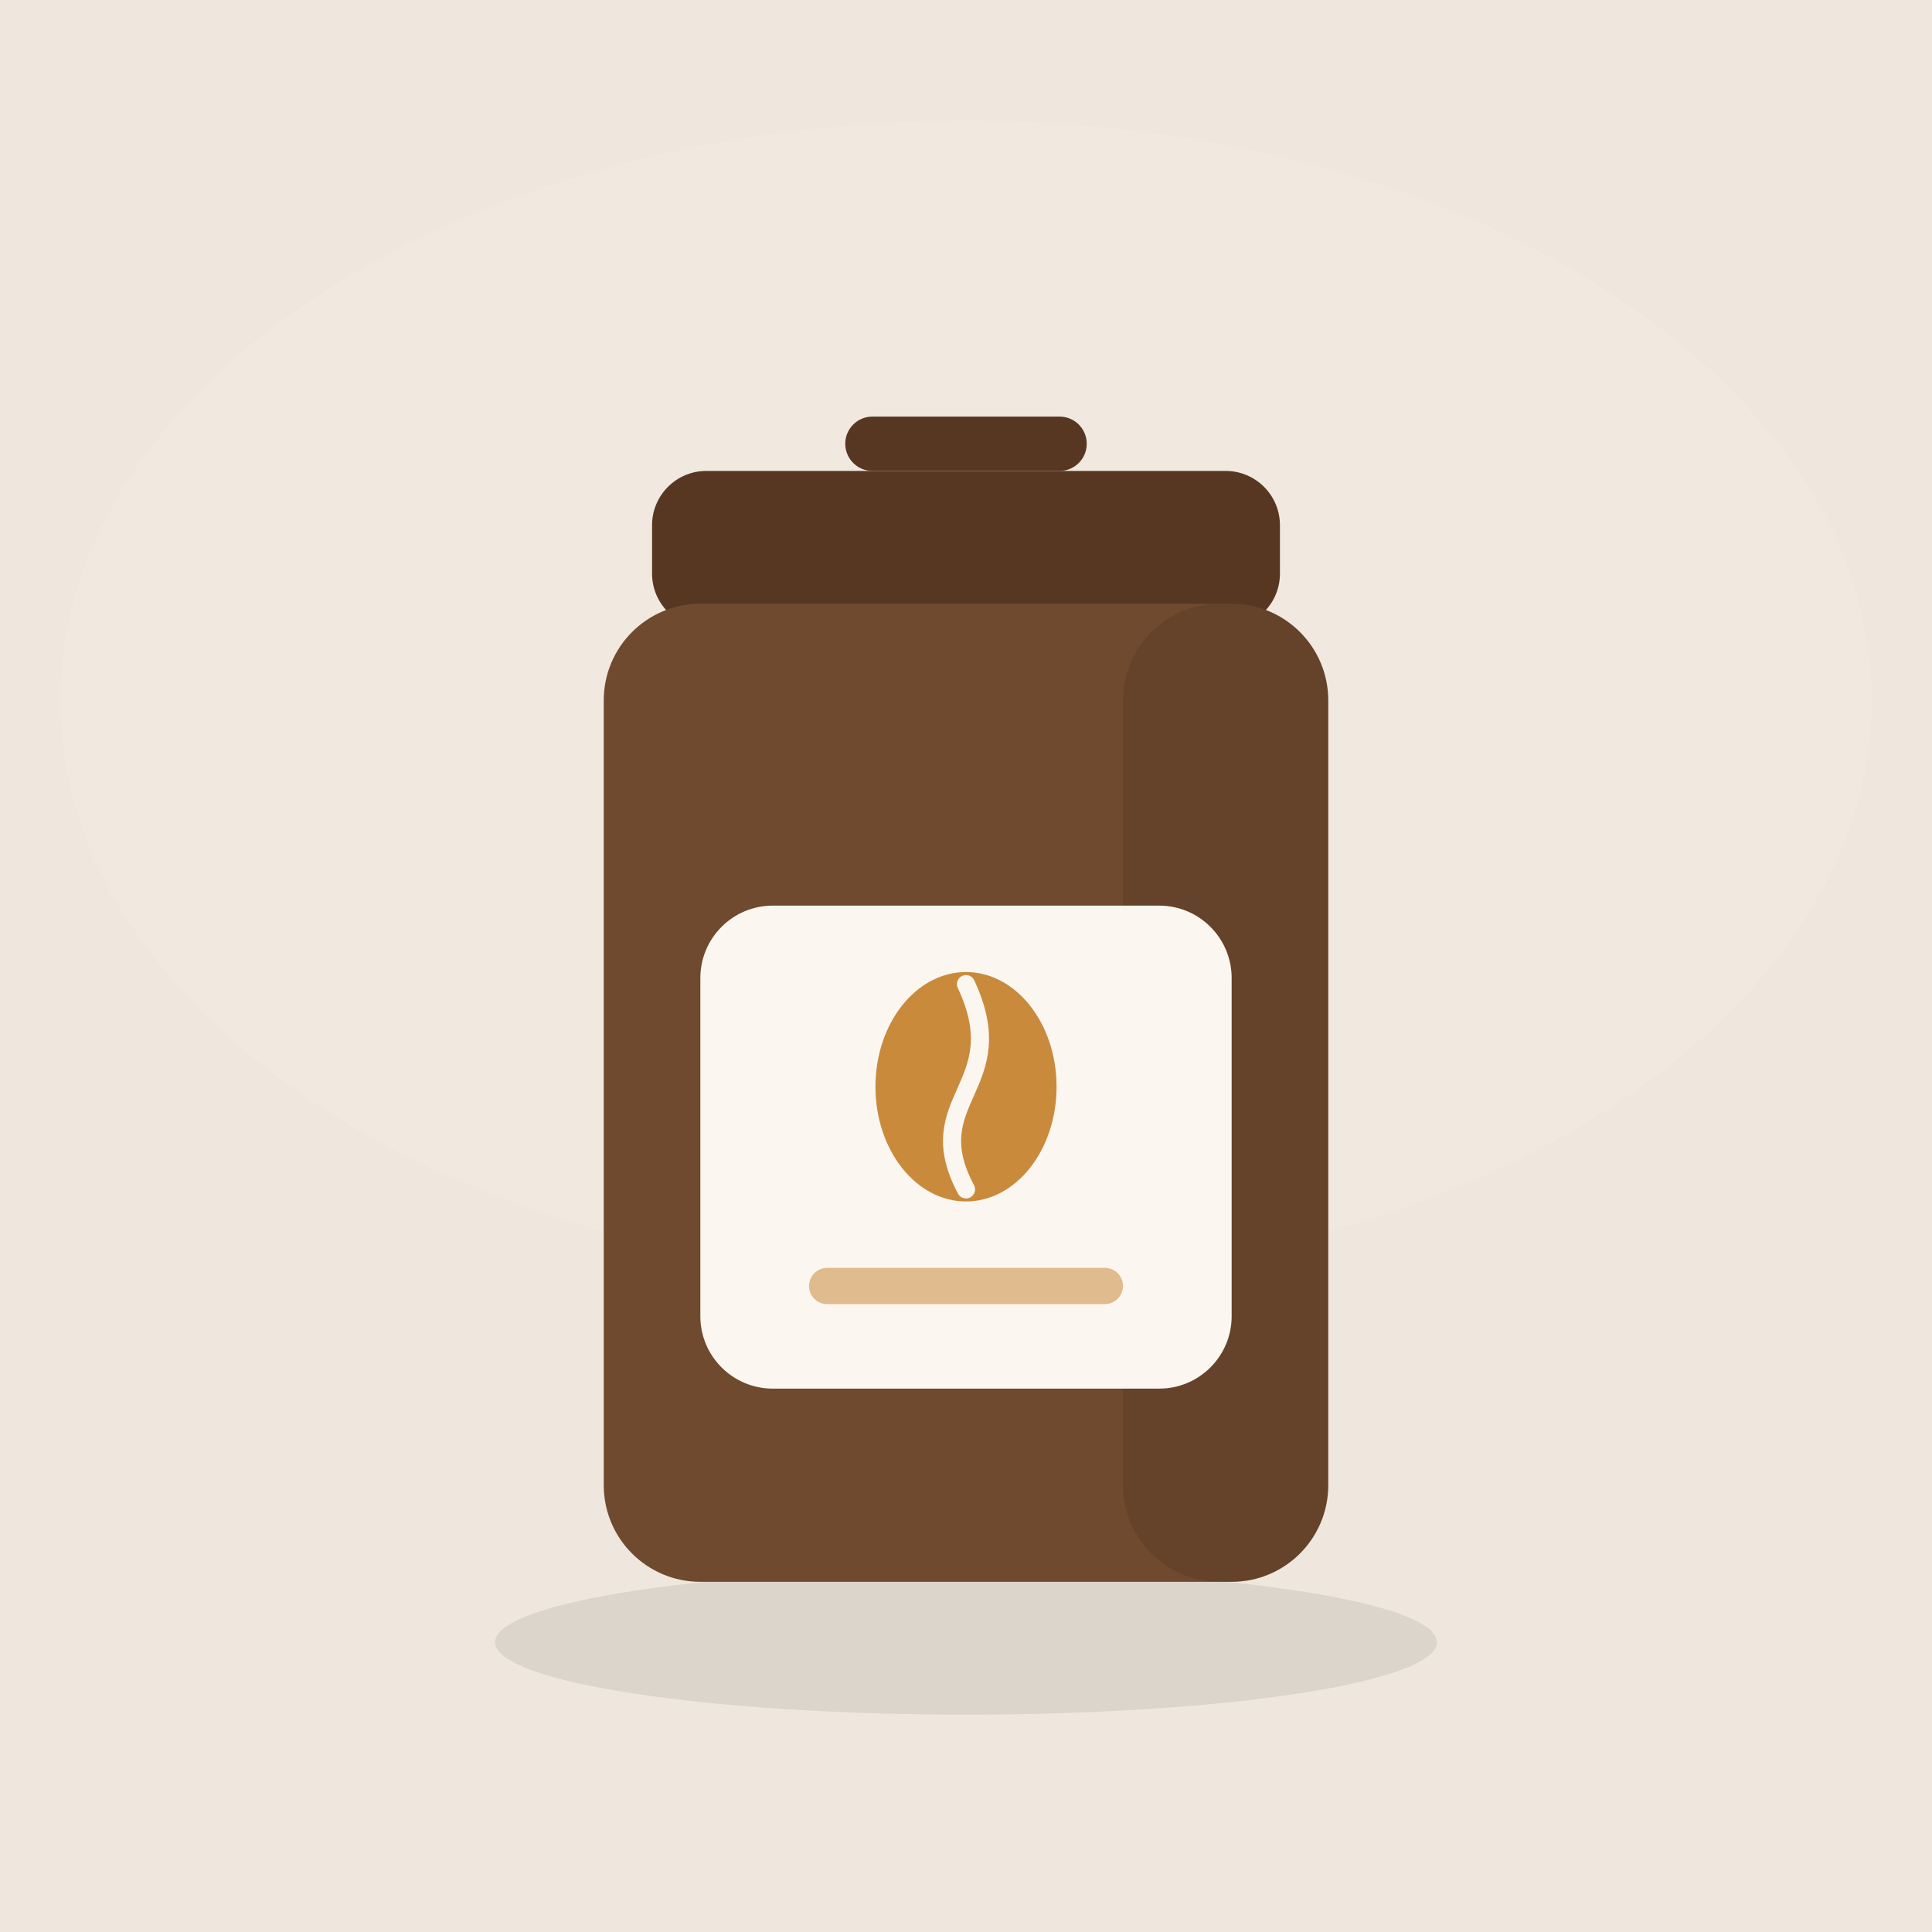
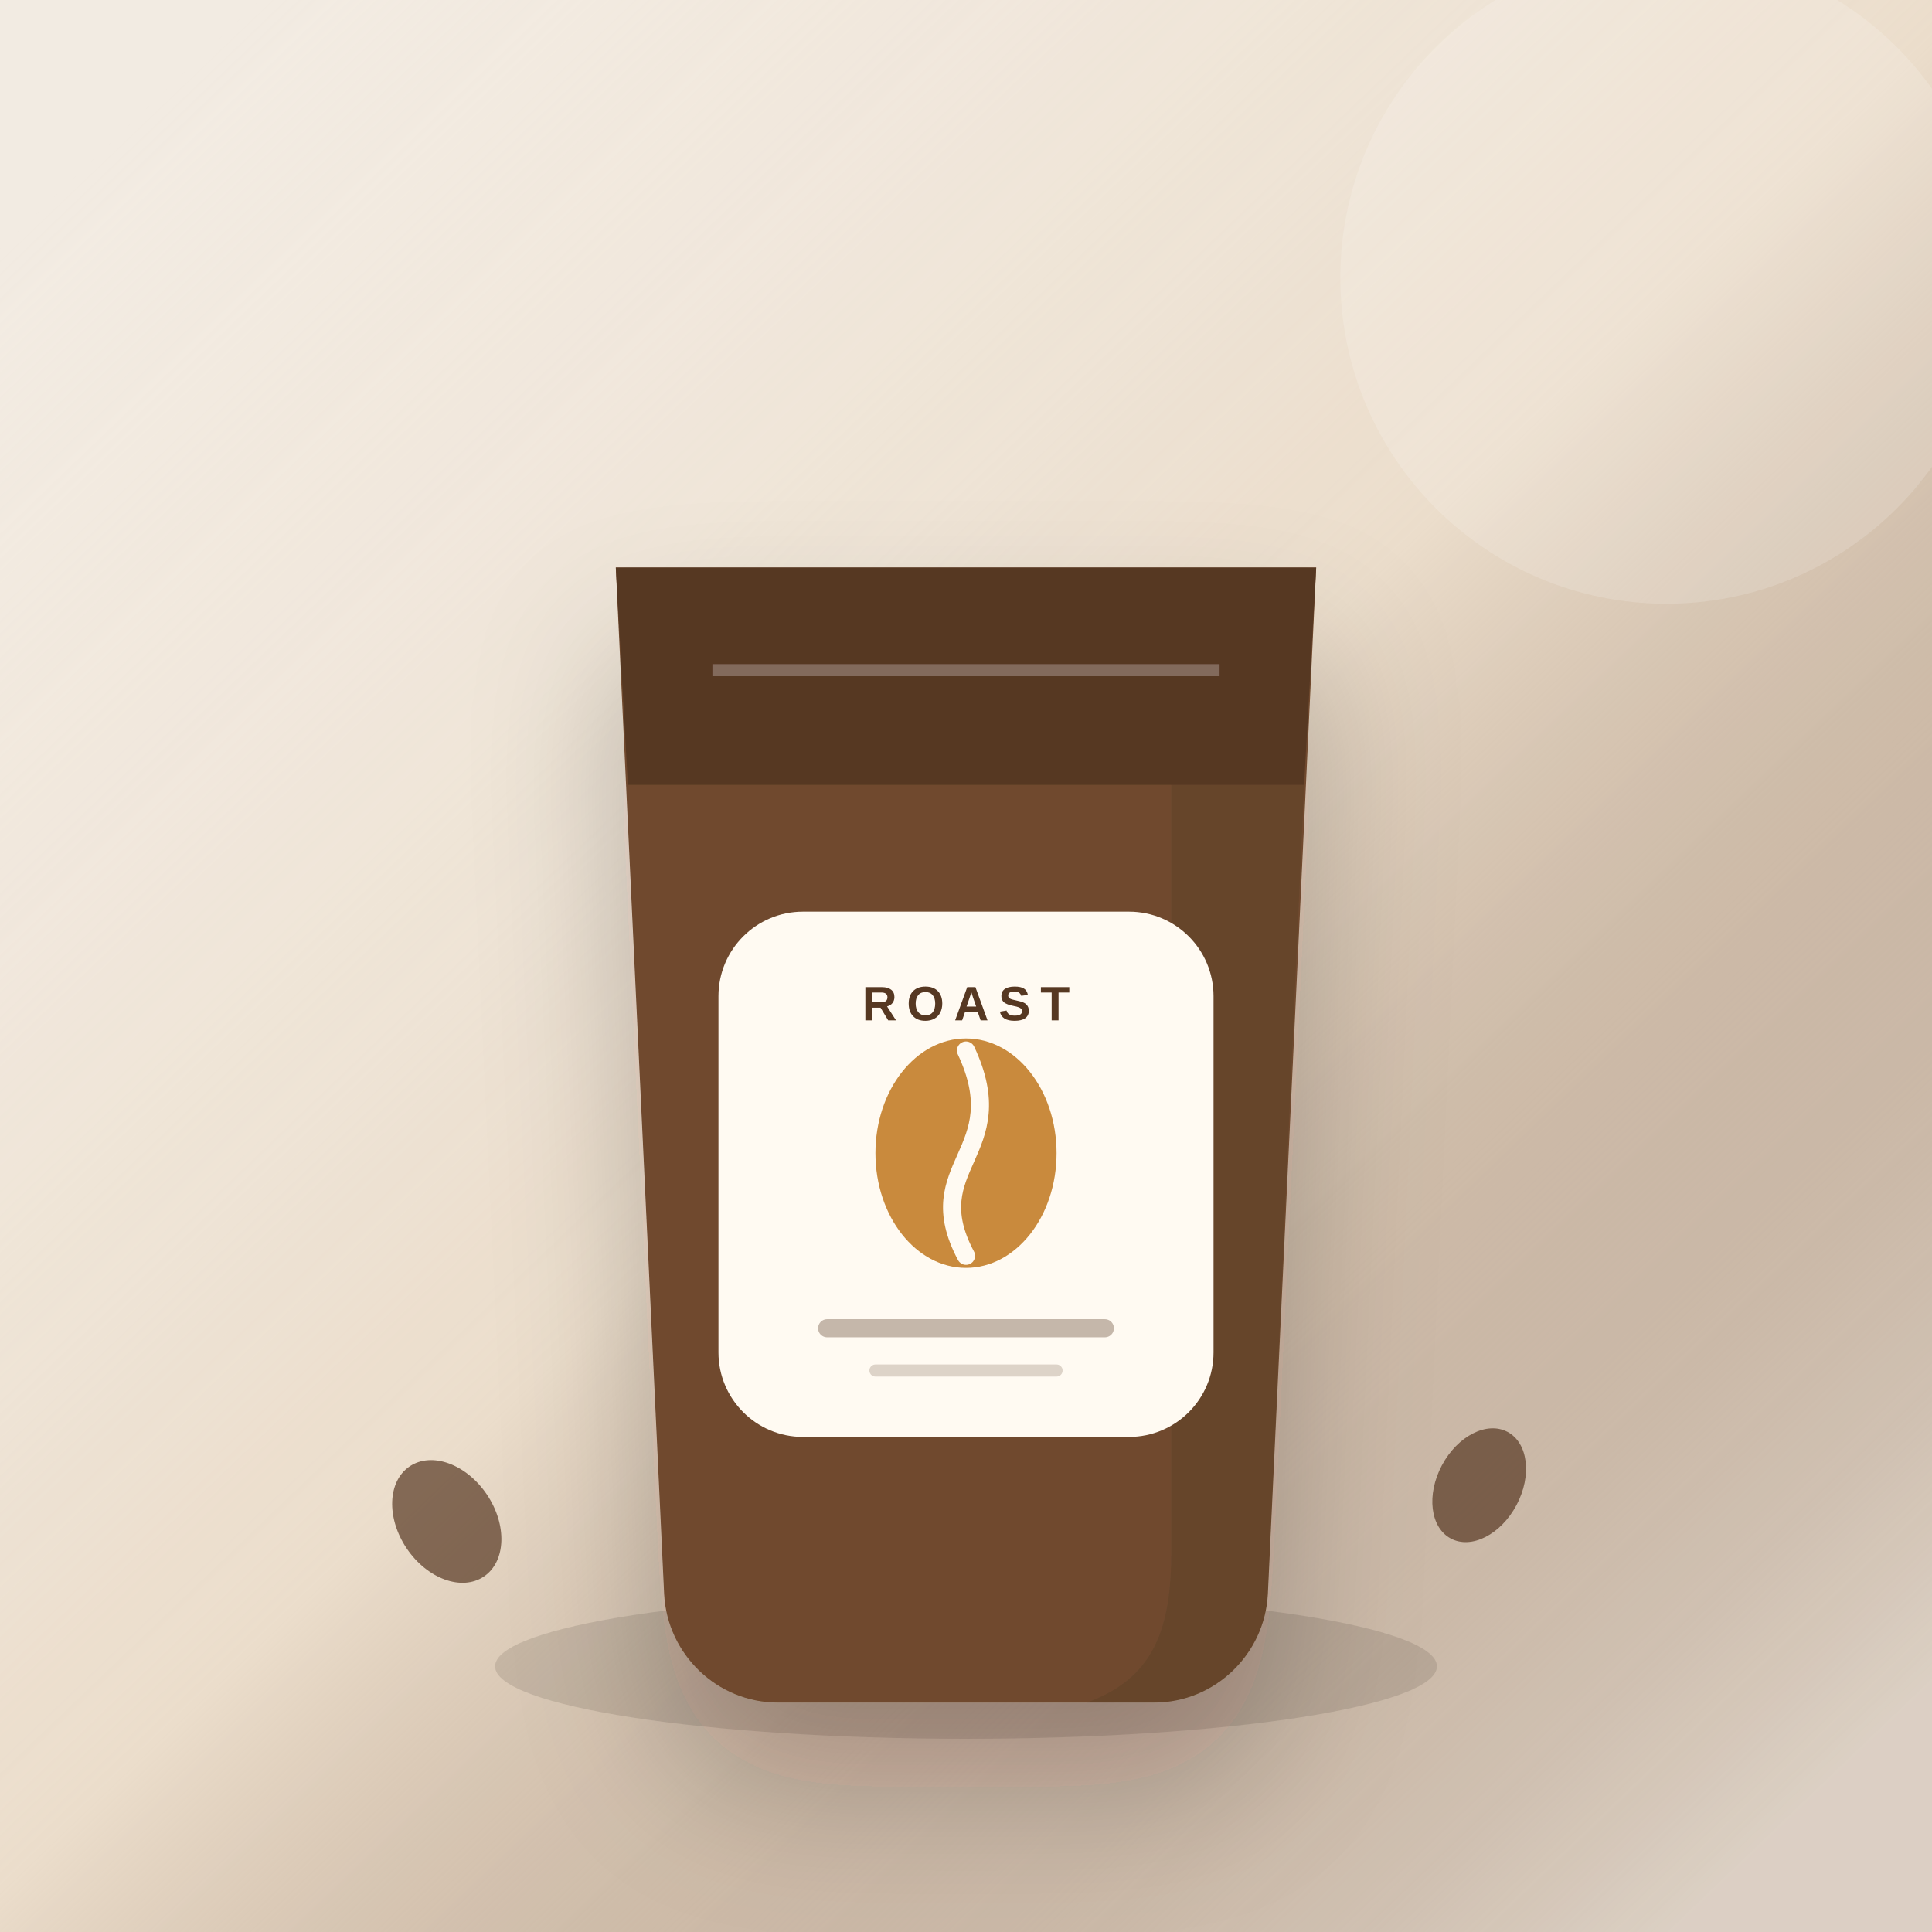
<svg xmlns="http://www.w3.org/2000/svg" viewBox="0 0 320 320" role="img" aria-label="Coffee">
-   <rect width="320" height="320" fill="#efe7dd" />
-   <ellipse cx="160" cy="116" rx="150" ry="96" fill="#ffffff" opacity="0.10" />
-   <ellipse cx="160" cy="272" rx="78" ry="12" fill="#000000" opacity="0.08" />
-   <rect x="108" y="78" width="104" height="26" rx="9" fill="#573722" />
-   <rect x="140" y="69" width="40" height="9" rx="4.5" fill="#573722" />
-   <rect x="100" y="100" width="120" height="162" rx="16" fill="#6f4a2f" />
-   <rect x="186" y="100" width="34" height="162" rx="16" fill="#000000" opacity="0.10" />
-   <rect x="116" y="150" width="88" height="80" rx="12" fill="#fbf7f0" />
-   <ellipse cx="160" cy="180" rx="15" ry="19" fill="#c98a3c" />
-   <path d="M160 163 C168 180 152 182 160 197" stroke="#fbf7f0" stroke-width="3" fill="none" stroke-linecap="round" />
-   <rect x="134" y="210" width="52" height="6" rx="3" fill="#c98a3c" opacity="0.55" />
+   <defs>
+     <linearGradient id="stage" x1="24" y1="18" x2="296" y2="302" gradientUnits="userSpaceOnUse">
+       <stop stop-color="#ffffff" stop-opacity="0.48" />
+       <stop offset="0.5" stop-color="#efe7dd" />
+       <stop offset="1" stop-color="#6f4a2f" stop-opacity="0.14" />
+     </linearGradient>
+     <radialGradient id="glow" cx="0" cy="0" r="1" gradientTransform="translate(86 58) rotate(48) scale(196)">
+       <stop stop-color="#c98a3c" stop-opacity="0.24" />
+       <stop offset="1" stop-color="#c98a3c" stop-opacity="0" />
+     </radialGradient>
+     <filter id="shadow" x="-30%" y="-30%" width="160%" height="180%">
+       <feDropShadow dx="0" dy="14" stdDeviation="12" flood-color="#1c120c" flood-opacity="0.22" />
+     </filter>
+   </defs>
+   <rect width="320" height="320" fill="url(#stage)" />
+   <rect width="320" height="320" fill="url(#glow)" />
+   <circle cx="276" cy="46" r="54" fill="#ffffff" opacity="0.16" />
+   <ellipse cx="160" cy="276" rx="78" ry="12" fill="#1c120c" opacity="0.12" />
+   <g filter="url(#shadow)">
+     <path d="M102 94h116l-8 170c-.5 10-8.8 18-18.8 18h-62.4c-10 0-18.3-8-18.8-18L102 94Z" fill="#6f4a2f" />
+     <path d="M102 94h116l-2 36H104l-2-36Z" fill="#573722" />
+     <path d="M118 111h84" stroke="#ffffff" stroke-opacity="0.26" stroke-width="2" />
+     <path d="M194 130h22l-6 134c-.5 10-8.8 18-18.8 18H180c11-4 14-12 14-25V130Z" fill="#000000" opacity="0.08" />
+     <rect x="119" y="151" width="82" height="87" rx="14" fill="#fffaf2" />
+     <text x="160" y="169" text-anchor="middle" fill="#573722" font-size="8" font-family="Arial, sans-serif" font-weight="700" letter-spacing="1.6">ROAST</text>
+     <ellipse cx="160" cy="191" rx="15" ry="19" fill="#c98a3c" />
+     <path d="M160 174c8 17-8 19 0 34" stroke="#fffaf2" stroke-width="3" fill="none" stroke-linecap="round" />
+     <path d="M137 220h46" stroke="#573722" stroke-opacity="0.34" stroke-width="3" stroke-linecap="round" />
+     <path d="M145 227h30" stroke="#573722" stroke-opacity="0.2" stroke-width="2" stroke-linecap="round" />
+   </g>
+   <g fill="#573722" opacity="0.7">
+     <ellipse cx="74" cy="252" rx="8" ry="11" transform="rotate(-34 74 252)" />
+     <ellipse cx="245" cy="246" rx="7" ry="10" transform="rotate(28 245 246)" />
+   </g>
</svg>
